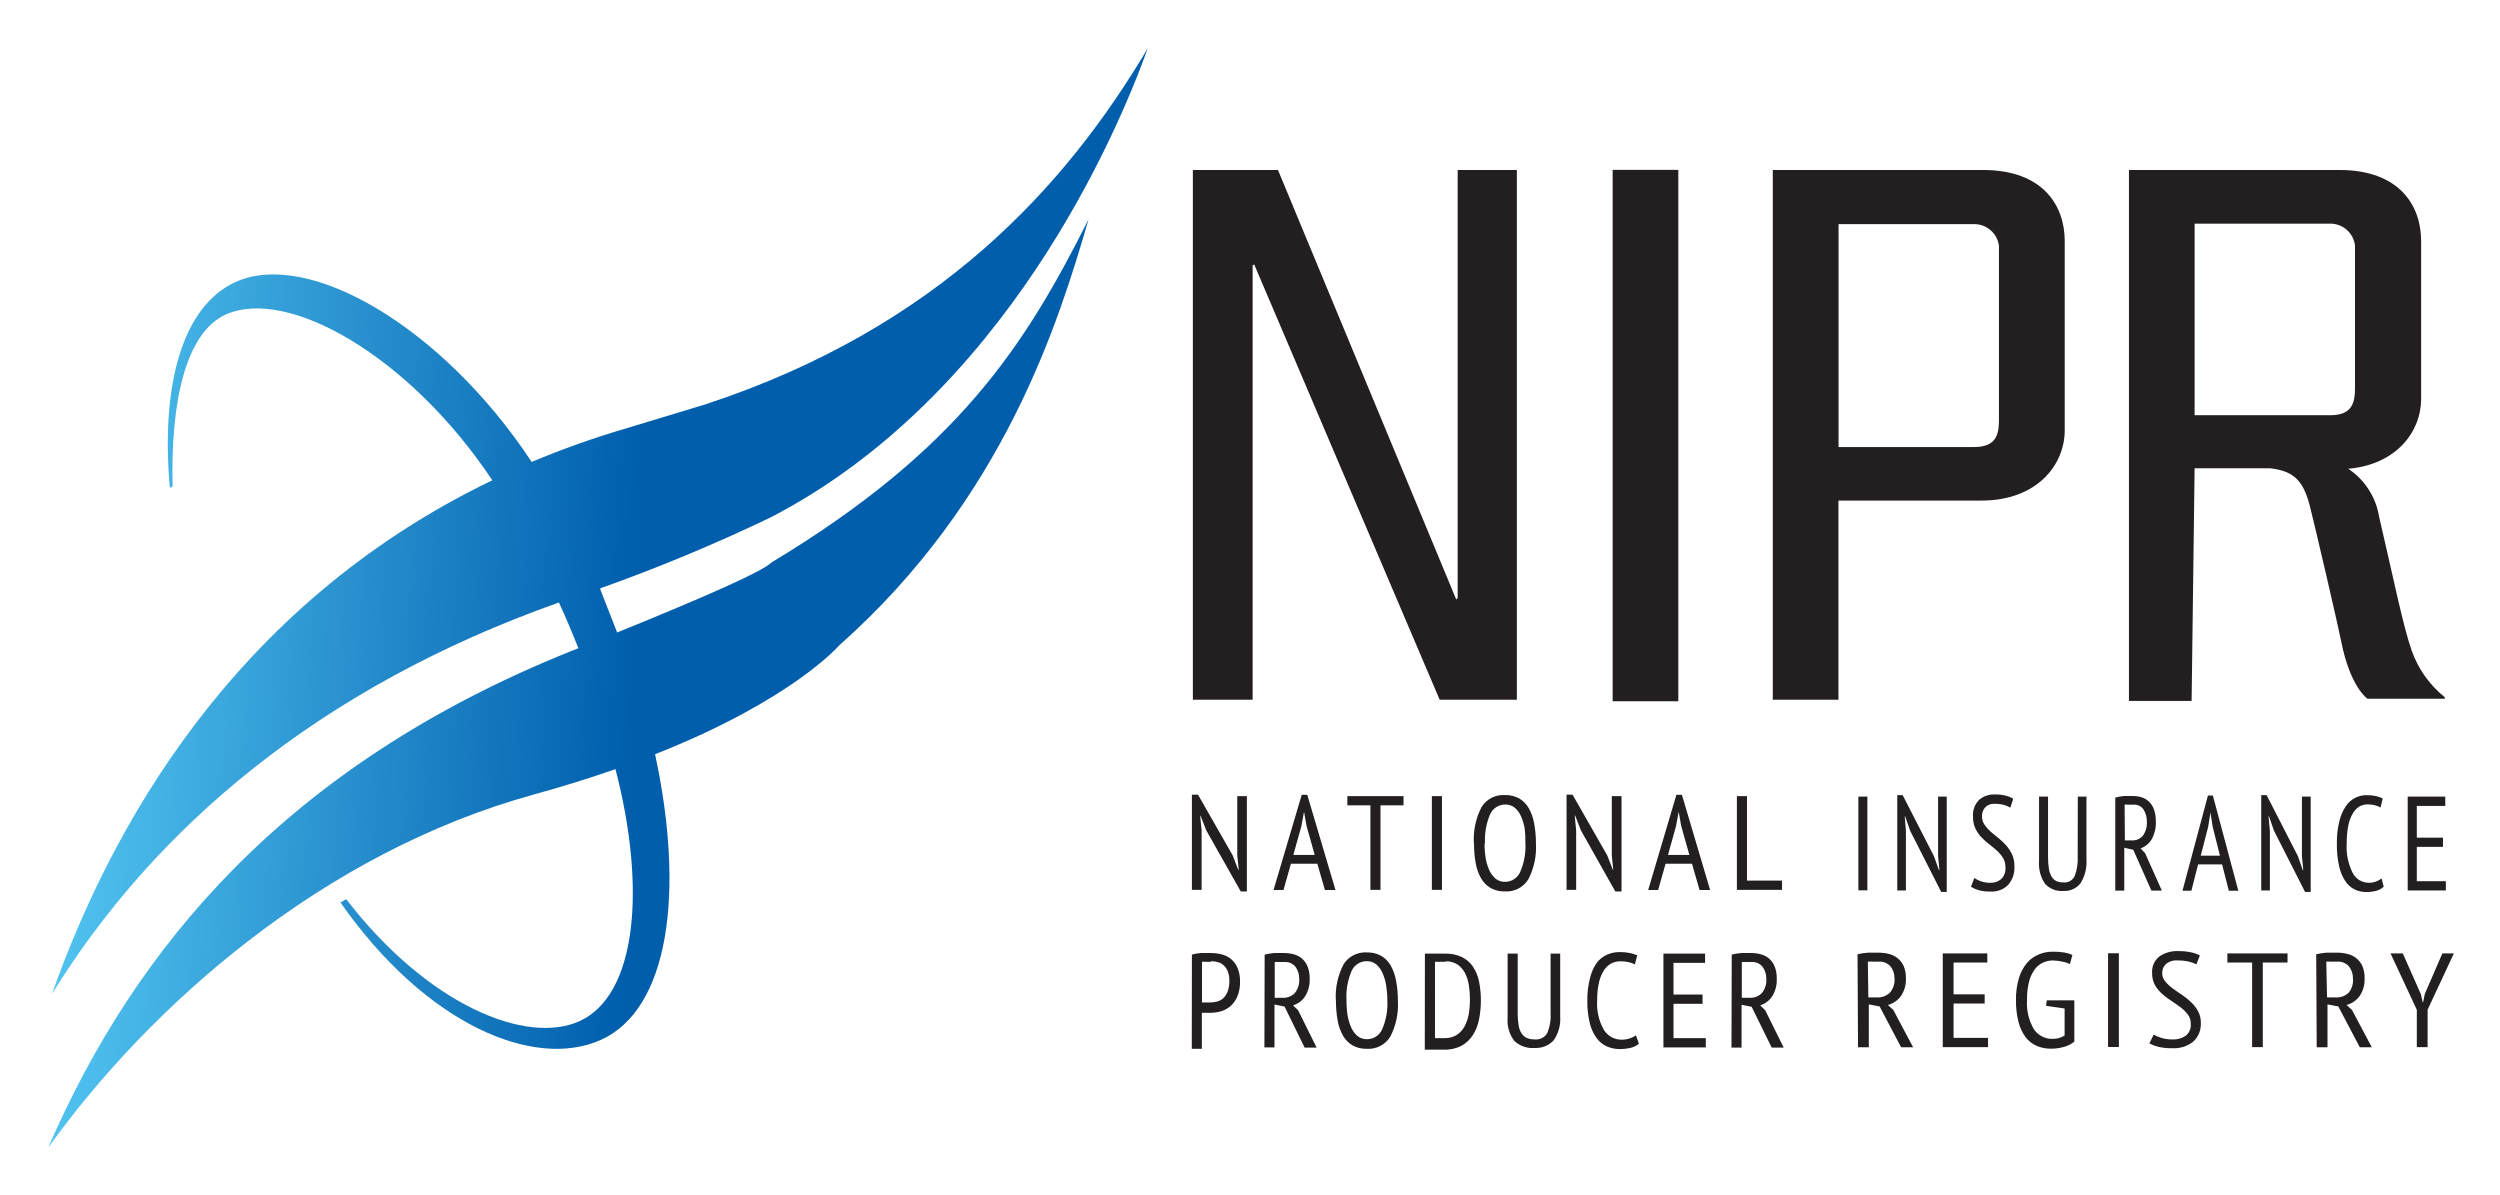
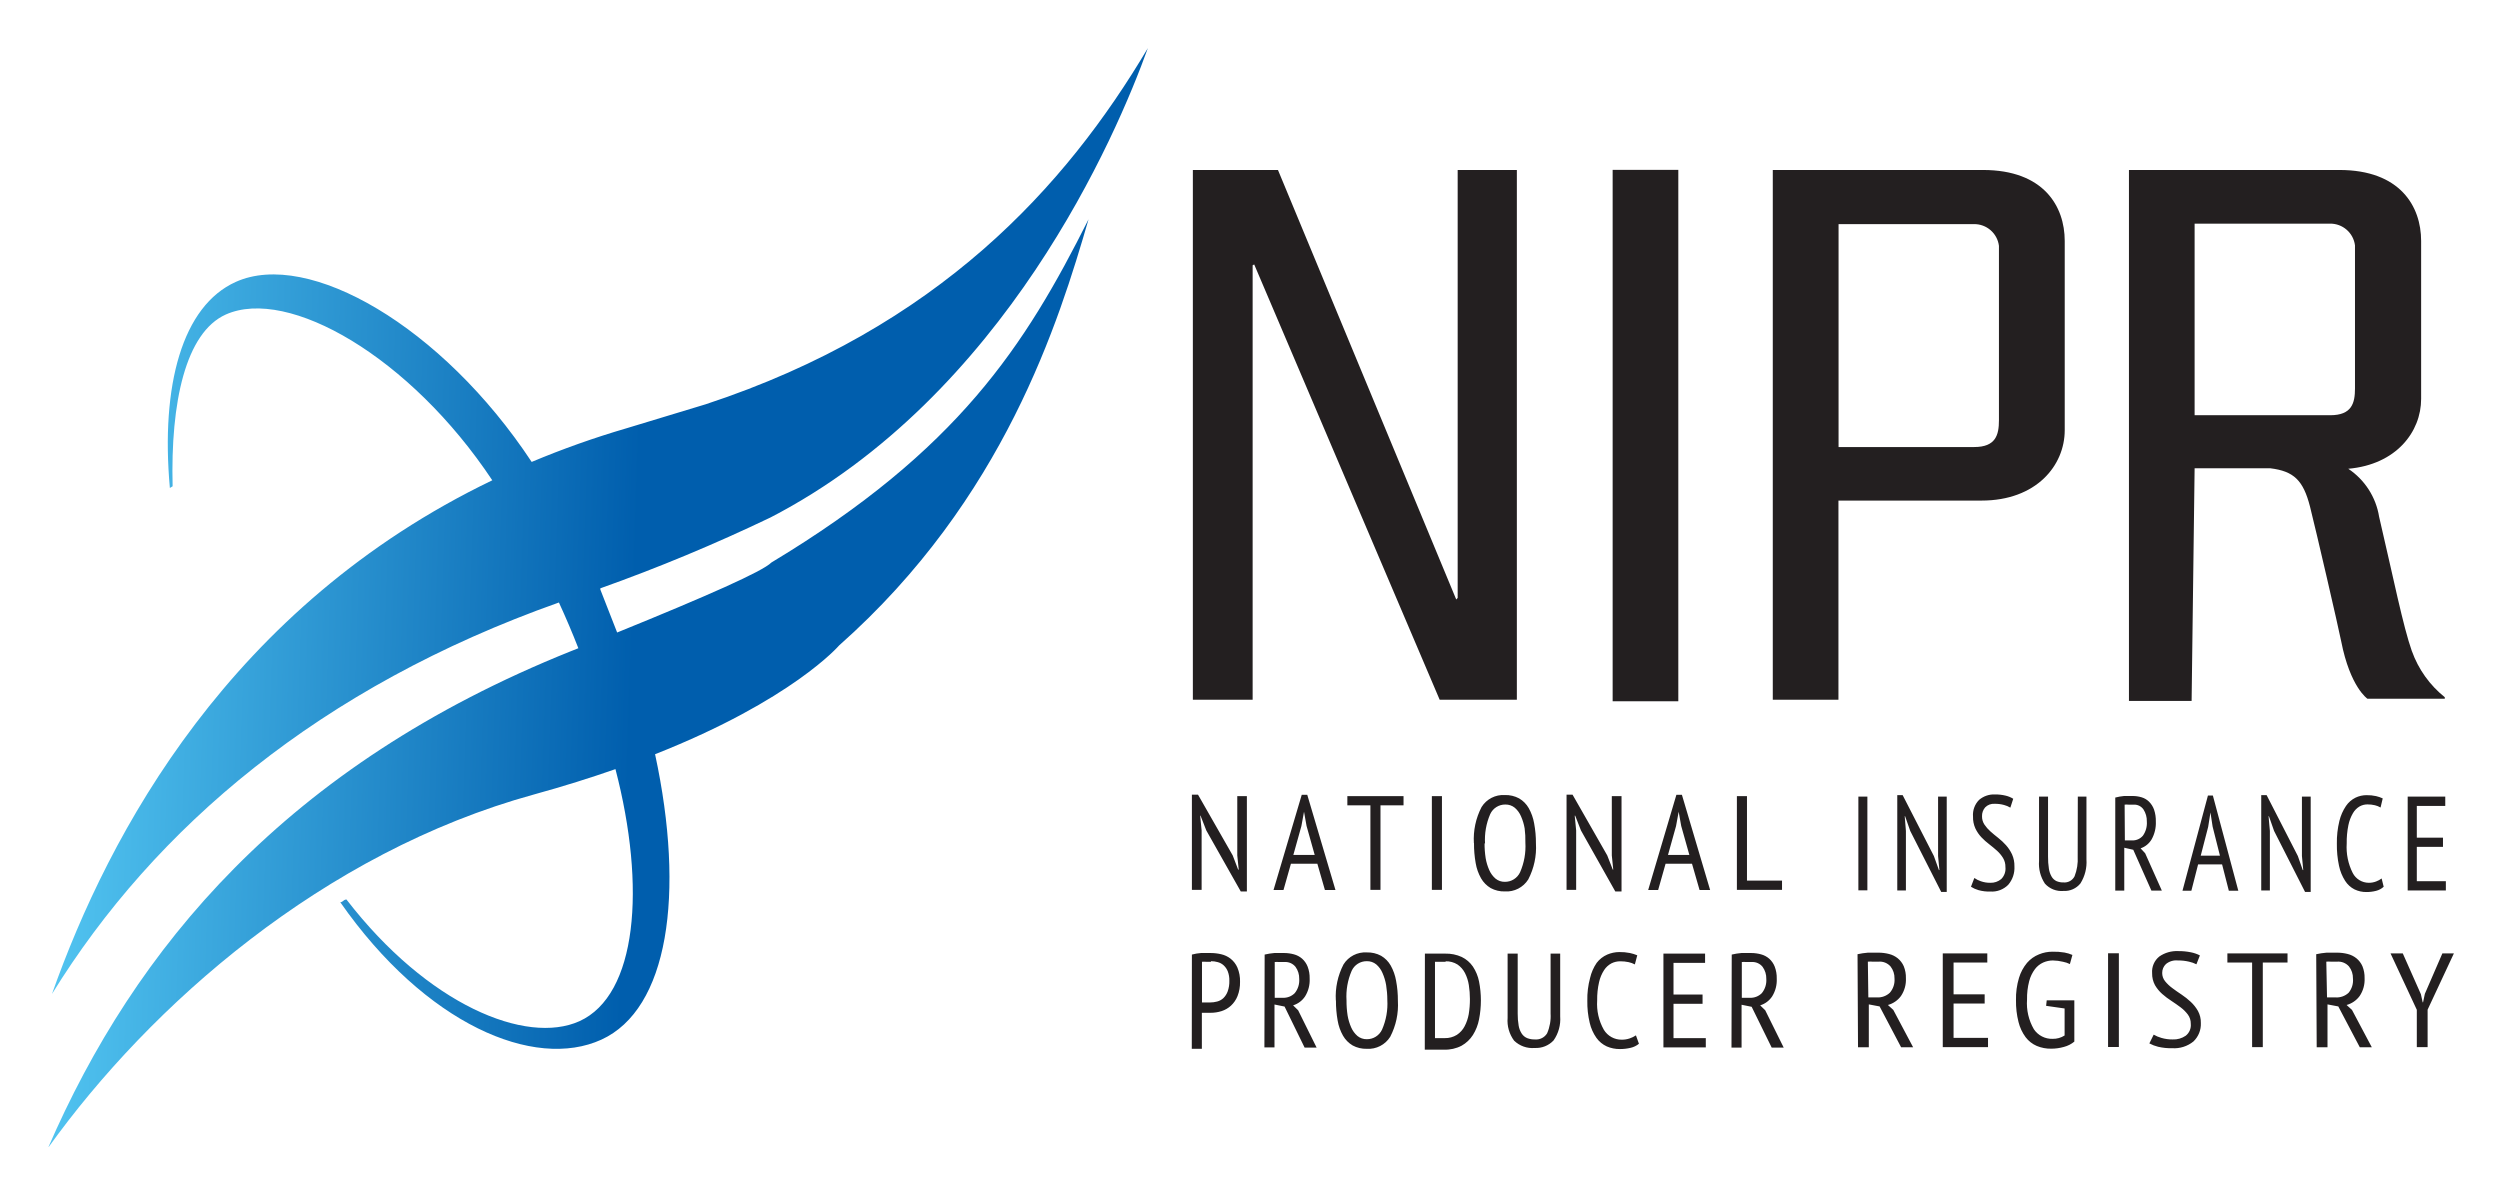
- <svg xmlns="http://www.w3.org/2000/svg" role="img" viewBox="-2.01 -3.01 208.26 99.51">
+ <svg xmlns="http://www.w3.org/2000/svg" role="img" viewBox="-2.01 -3.01 208.26 99.26">
  <defs>
    <linearGradient id="b" x1="-69.28" x2="-68.28" y1="488.76" y2="488.76" gradientTransform="matrix(92.32 -.67 2.4 -92.29 5222.69 45110.28)" gradientUnits="userSpaceOnUse">
      <stop offset="0" stop-color="#57cbf5" />
      <stop offset=".55" stop-color="#005ead" />
      <stop offset="1" stop-color="#005ead" />
    </linearGradient>
    <clipPath id="a">
      <path fill="none" d="M56.77 30.67l-6.6 2a74.52 74.52 0 0 0-7.89 2.8c-7.47-11.31-18.61-17.71-24.64-15-4.46 2-6.27 8.6-5.5 17.17l.23-.14c-.18-7 1.08-12.8 4.43-14.31C22 20.87 32.16 26.71 39 37 17.22 47.48 7.09 66.31 2.32 79.79c8.57-13.88 22.33-25.56 42.23-32.61a69.96 69.96 0 0 1 1.62 3.81l-.63.25C21.77 60.78 9.2 76 2 92.6 10.52 80.72 24.91 68 42.48 63.17c2.47-.68 4.72-1.39 6.78-2.11 2.57 9.88 1.8 18.82-3 21-4.44 2-12.63-1.35-19.41-10.14 0 0-.14 0-.26.11s-.24.14-.26.11c7.13 10.21 16.18 14 21.75 11.46s7-12.08 4.48-23.78C64 55.3 67.89 50.76 67.89 50.76c13.75-12.18 18.31-27 20.78-35.5C83.38 25.8 77.8 34.49 62.25 43.85c-.73.74-5.34 2.78-12.85 5.83L48 46.1V46a146.8 146.8 0 0 0 14.17-5.9C81.7 30 91 8.27 93.61 1c-6.83 11.52-17.45 23.29-36.84 29.67" />
    </clipPath>
  </defs>
  <g data-name="Layer 2">
    <g data-name="Layer 1">
      <path fill="#231f20" d="M98.48 66.17L98 64.94h-.03l.12 1.23v4.95h-.81v-7.93h.51l2.89 5.06.45 1.18h.05l-.12-1.18v-4.94h.8v7.94h-.51l-2.87-5.08zm9.25 2.77h-2.2l-.62 2.19h-.83l2.35-7.93h.46l2.35 7.93h-.88zm-2-.73h1.78l-.68-2.42-.21-1.18-.22 1.2zm9.18-4.13h-1.92v7.04h-.84v-7.04h-1.92v-.77h4.68v.77zm2.36-.77h.84v7.81h-.84zm3.5 3.91a5.79 5.79 0 0 1 .64-3 2.13 2.13 0 0 1 1.94-1 2.36 2.36 0 0 1 1.19.28 2.2 2.2 0 0 1 .8.81 4 4 0 0 1 .45 1.27 8.81 8.81 0 0 1 .15 1.67 5.75 5.75 0 0 1-.64 3 2.14 2.14 0 0 1-1.95 1 2.33 2.33 0 0 1-1.18-.28 2.24 2.24 0 0 1-.8-.81 3.83 3.83 0 0 1-.45-1.27 9.18 9.18 0 0 1-.14-1.67m.88 0a7.8 7.8 0 0 0 .09 1.25 4.15 4.15 0 0 0 .3 1 2 2 0 0 0 .52.71 1.19 1.19 0 0 0 .78.27 1.38 1.38 0 0 0 1.27-.8 5.37 5.37 0 0 0 .44-2.47A7.85 7.85 0 0 0 125 66a4.25 4.25 0 0 0-.3-1 1.94 1.94 0 0 0-.52-.72 1.2 1.2 0 0 0-.79-.27 1.37 1.37 0 0 0-1.26.8 5.37 5.37 0 0 0-.43 2.47m7.99-1.11l-.48-1.23h-.04l.12 1.23v4.95h-.8v-7.93h.5l2.89 5.06.46 1.18h.04l-.12-1.18v-4.94h.81v7.94h-.52l-2.86-5.08zm9.25 2.77h-2.2l-.62 2.19h-.83l2.35-7.93h.46l2.35 7.93h-.88zm-2-.73h1.78l-.68-2.42-.21-1.18-.22 1.2zm9.5 2.91h-3.76v-7.81h.84v7.04h2.92v.77zm6.36-7.77h.75v7.81h-.75zm4.32 2.86l-.43-1.23h-.03l.1 1.23v4.96h-.72v-7.94h.45l2.6 5.07.42 1.17h.04l-.11-1.17v-4.95h.72v7.94h-.46l-2.58-5.08zm5.34 3.92a2.11 2.11 0 0 0 .54.27 2.28 2.28 0 0 0 .79.13 1.34 1.34 0 0 0 .91-.31 1.22 1.22 0 0 0 .35-1 1.4 1.4 0 0 0-.2-.76 2.76 2.76 0 0 0-.5-.6c-.2-.18-.42-.36-.65-.54a5.38 5.38 0 0 1-.65-.58 2.88 2.88 0 0 1-.5-.73 2.25 2.25 0 0 1-.2-1 1.77 1.77 0 0 1 .51-1.39 1.91 1.91 0 0 1 1.32-.45 3.61 3.61 0 0 1 .89.1 2.16 2.16 0 0 1 .63.26l-.24.74a1.92 1.92 0 0 0-.52-.22 2.73 2.73 0 0 0-.78-.1 1 1 0 0 0-.8.3 1.08 1.08 0 0 0-.26.74 1.22 1.22 0 0 0 .2.69 3 3 0 0 0 .5.57c.2.18.42.36.65.54a5.16 5.16 0 0 1 .65.61 3.16 3.16 0 0 1 .5.76 2.32 2.32 0 0 1 .2 1 2.17 2.17 0 0 1-.52 1.54 1.92 1.92 0 0 1-1.48.56 3.32 3.32 0 0 1-1-.12 2.4 2.4 0 0 1-.62-.28zm8.62-6.78h.72v5.23a3.33 3.33 0 0 1-.5 2 1.69 1.69 0 0 1-1.41.63 1.86 1.86 0 0 1-1.55-.61 3 3 0 0 1-.49-1.89v-5.36h.75v5a6.16 6.16 0 0 0 .07 1 1.85 1.85 0 0 0 .23.67.93.93 0 0 0 .4.37 1.4 1.4 0 0 0 .59.11.94.94 0 0 0 .92-.51 3.93 3.93 0 0 0 .26-1.65zm3.12.08a4.56 4.56 0 0 1 .73-.13h.73a2.58 2.58 0 0 1 .74.11 1.5 1.5 0 0 1 .61.36 1.77 1.77 0 0 1 .42.66 2.91 2.91 0 0 1 .15 1 2.79 2.79 0 0 1-.35 1.48 1.7 1.7 0 0 1-.92.75l.38.41 1.39 3.11h-.87l-1.51-3.4-.75-.17v3.57h-.75zM175 67h.6a1.12 1.12 0 0 0 .9-.39 1.82 1.82 0 0 0 .33-1.19 1.76 1.76 0 0 0-.28-1 .93.93 0 0 0-.82-.4h-.42a1.6 1.6 0 0 0-.33 0zm8.1 2h-2l-.56 2.19h-.74l2.12-7.93h.41l2.12 7.93h-.79zm-1.78-.73h1.6l-.61-2.42-.18-1.18-.19 1.2zm6.11-2.06l-.43-1.23h-.03l.11 1.23v4.96h-.72v-7.94h.45l2.6 5.07.41 1.17h.04l-.11-1.17v-4.95h.73v7.94h-.47l-2.58-5.08zm9.13 4.65a1.45 1.45 0 0 1-.63.34 3.15 3.15 0 0 1-.8.1 2.2 2.2 0 0 1-1-.22 2 2 0 0 1-.78-.71 3.77 3.77 0 0 1-.51-1.25 8.2 8.2 0 0 1-.18-1.85 7.42 7.42 0 0 1 .21-1.89 3.86 3.86 0 0 1 .55-1.25 2.06 2.06 0 0 1 .79-.69 2.13 2.13 0 0 1 .92-.21 3.41 3.41 0 0 1 .8.08 2.85 2.85 0 0 1 .55.19l-.18.76a1.64 1.64 0 0 0-.47-.19 2.59 2.59 0 0 0-.62-.07 1.34 1.34 0 0 0-.66.17 1.56 1.56 0 0 0-.55.56 3.25 3.25 0 0 0-.38 1 7.07 7.07 0 0 0-.14 1.53 4.76 4.76 0 0 0 .5 2.45 1.51 1.51 0 0 0 1.34.82 1.66 1.66 0 0 0 .61-.11 1.87 1.87 0 0 0 .46-.25zm2-7.51h3.13v.78h-2.37v2.64h2.18v.77h-2.18v2.86h2.42v.77h-3.18v-7.82zM97.28 76.51a4.09 4.09 0 0 1 .76-.13h.79a3.9 3.9 0 0 1 .88.1 2 2 0 0 1 .79.37 1.92 1.92 0 0 1 .57.74 2.84 2.84 0 0 1 .22 1.19 3.09 3.09 0 0 1-.21 1.19 2.2 2.2 0 0 1-.55.8 2.1 2.1 0 0 1-.78.45 3 3 0 0 1-.91.14h-.73v3h-.84zm1.6.6h-.43a1.82 1.82 0 0 0-.33 0v3.39h.67a2.31 2.31 0 0 0 .6-.08 1.21 1.21 0 0 0 .51-.28 1.5 1.5 0 0 0 .36-.56 2.42 2.42 0 0 0 .14-.89 2.05 2.05 0 0 0-.13-.78 1.38 1.38 0 0 0-.34-.5 1.17 1.17 0 0 0-.49-.27 2.14 2.14 0 0 0-.58-.08m4.48-.55a5.55 5.55 0 0 1 .81-.13h.81a3.16 3.16 0 0 1 .82.11 1.71 1.71 0 0 1 .68.36 1.75 1.75 0 0 1 .46.66 2.61 2.61 0 0 1 .17 1 2.56 2.56 0 0 1-.38 1.48 1.85 1.85 0 0 1-1 .75l.42.41 1.54 3.11h-1L105 80.84l-.84-.17v3.57h-.84zm.84 3.6h.67a1.32 1.32 0 0 0 1-.39 1.69 1.69 0 0 0 .37-1.19 1.63 1.63 0 0 0-.31-1 1.08 1.08 0 0 0-.91-.4h-.46a2 2 0 0 0-.36 0zm5.09.22a5.79 5.79 0 0 1 .64-3 2.13 2.13 0 0 1 1.94-1 2.36 2.36 0 0 1 1.19.28 2.2 2.2 0 0 1 .8.81 4 4 0 0 1 .45 1.27 8.81 8.81 0 0 1 .15 1.67 5.75 5.75 0 0 1-.64 3 2.14 2.14 0 0 1-1.95 1 2.33 2.33 0 0 1-1.18-.28 2.24 2.24 0 0 1-.8-.81 3.83 3.83 0 0 1-.45-1.27 9.18 9.18 0 0 1-.14-1.67m.88 0a7.8 7.8 0 0 0 .09 1.25 4.15 4.15 0 0 0 .3 1 2 2 0 0 0 .52.71 1.19 1.19 0 0 0 .78.27 1.38 1.38 0 0 0 1.27-.8 5.37 5.37 0 0 0 .44-2.47 7.85 7.85 0 0 0-.1-1.24 4.25 4.25 0 0 0-.3-1 1.94 1.94 0 0 0-.52-.72 1.2 1.2 0 0 0-.79-.27 1.37 1.37 0 0 0-1.26.8 5.37 5.37 0 0 0-.43 2.47m6.53-3.9h1.69a3.13 3.13 0 0 1 1.38.28 2.39 2.39 0 0 1 .93.8 3.47 3.47 0 0 1 .51 1.24 8.17 8.17 0 0 1 0 3.16 3.78 3.78 0 0 1-.51 1.3 2.68 2.68 0 0 1-.94.89 2.92 2.92 0 0 1-1.47.33h-1.6zm1.73.68h-.89v6.36h.82a1.85 1.85 0 0 0 1-.27 1.91 1.91 0 0 0 .65-.72 3.47 3.47 0 0 0 .34-1 7.63 7.63 0 0 0 .1-1.27 7.54 7.54 0 0 0-.09-1.16 3.32 3.32 0 0 0-.32-1 1.94 1.94 0 0 0-.62-.71 1.76 1.76 0 0 0-1-.27m8.75-.64h.8v5.23a3.08 3.08 0 0 1-.55 2 2 2 0 0 1-1.57.63 2.19 2.19 0 0 1-1.72-.61 2.79 2.79 0 0 1-.54-1.89v-5.36h.84v5a5.59 5.59 0 0 0 .08 1 1.72 1.72 0 0 0 .26.67 1 1 0 0 0 .45.37 1.7 1.7 0 0 0 .66.11 1.07 1.07 0 0 0 1-.51 3.58 3.58 0 0 0 .29-1.65zm7.36 7.51a1.68 1.68 0 0 1-.7.34 3.86 3.86 0 0 1-.89.1 2.67 2.67 0 0 1-1.09-.22 2.18 2.18 0 0 1-.86-.71 3.59 3.59 0 0 1-.56-1.25 7.43 7.43 0 0 1-.2-1.85 6.69 6.69 0 0 1 .23-1.89 3.68 3.68 0 0 1 .55-1.26 2.24 2.24 0 0 1 .88-.69 2.58 2.58 0 0 1 1-.21 4.18 4.18 0 0 1 .89.08 3.41 3.41 0 0 1 .61.19l-.2.76a2 2 0 0 0-.52-.19 3.18 3.18 0 0 0-.69-.07 1.63 1.63 0 0 0-.74.17 1.67 1.67 0 0 0-.61.56 3.07 3.07 0 0 0-.42 1 6.36 6.36 0 0 0-.16 1.53 4.37 4.37 0 0 0 .56 2.45 1.72 1.72 0 0 0 1.48.82 2 2 0 0 0 .68-.11 2.15 2.15 0 0 0 .51-.25zm2.04-7.51h3.47v.77h-2.63v2.64h2.42v.77h-2.42v2.86h2.69v.77h-3.53v-7.81zm5.69.08a5.55 5.55 0 0 1 .81-.13h.81a3.16 3.16 0 0 1 .82.11 1.71 1.71 0 0 1 .68.36 1.75 1.75 0 0 1 .46.66 2.61 2.61 0 0 1 .17 1 2.56 2.56 0 0 1-.38 1.48 1.85 1.85 0 0 1-1 .75l.42.41 1.54 3.11h-1l-1.67-3.4-.84-.17v3.57h-.84zm.84 3.6h.67a1.32 1.32 0 0 0 1-.39 1.69 1.69 0 0 0 .37-1.19 1.63 1.63 0 0 0-.31-1 1.08 1.08 0 0 0-.91-.4h-.46a2 2 0 0 0-.36 0zm9.64-3.63a6.36 6.36 0 0 1 .87-.13h.87a3.61 3.61 0 0 1 .88.11 1.88 1.88 0 0 1 .73.36 1.77 1.77 0 0 1 .5.66 2.48 2.48 0 0 1 .18 1 2.44 2.44 0 0 1-.41 1.48 2 2 0 0 1-1.09.75l.45.41 1.65 3.11h-1l-1.79-3.4-.9-.17v3.57h-.9zm.9 3.6h.72a1.46 1.46 0 0 0 1.07-.39 1.62 1.62 0 0 0 .39-1.19 1.56 1.56 0 0 0-.33-1 1.19 1.19 0 0 0-1-.4h-.5a2.22 2.22 0 0 0-.39 0zm6.2-3.67h3.71v.76h-2.81v2.65h2.59v.77h-2.59v2.86h2.87v.77h-3.77v-7.81zm8.66 3.91h2.3v3.44a2.23 2.23 0 0 1-.86.44 3.86 3.86 0 0 1-1.06.15 3 3 0 0 1-1.21-.23 2.31 2.31 0 0 1-.93-.73 3.59 3.59 0 0 1-.59-1.26 6.93 6.93 0 0 1-.21-1.82 6 6 0 0 1 .25-1.86 3.56 3.56 0 0 1 .67-1.25 2.58 2.58 0 0 1 1-.71 2.92 2.92 0 0 1 1.12-.22 5.39 5.39 0 0 1 1 .07 3 3 0 0 1 .66.2l-.21.76a2.19 2.19 0 0 0-.57-.19A3.79 3.79 0 0 0 169 77a2 2 0 0 0-.8.17 1.79 1.79 0 0 0-.69.55 2.91 2.91 0 0 0-.48 1 5.68 5.68 0 0 0-.18 1.54 4.3 4.3 0 0 0 .57 2.47 1.81 1.81 0 0 0 1.56.8 1.78 1.78 0 0 0 1-.28V81l-1.54-.22zm5.11-3.92h.9v7.81h-.9zm3.8 6.78a2.7 2.7 0 0 0 .64.27 3.16 3.16 0 0 0 .94.13 1.78 1.78 0 0 0 1.09-.31 1.12 1.12 0 0 0 .42-1 1.24 1.24 0 0 0-.24-.76 3 3 0 0 0-.6-.6q-.36-.27-.77-.54a6.16 6.16 0 0 1-.77-.58 3 3 0 0 1-.6-.73 2 2 0 0 1-.24-1 1.62 1.62 0 0 1 .6-1.39 2.55 2.55 0 0 1 1.57-.45 5.07 5.07 0 0 1 1.06.1 2.85 2.85 0 0 1 .75.26l-.29.74a2.52 2.52 0 0 0-.62-.22 3.82 3.82 0 0 0-.92-.1 1.35 1.35 0 0 0-1 .3 1 1 0 0 0-.31.74 1.08 1.08 0 0 0 .24.69 3.2 3.2 0 0 0 .6.57q.36.27.77.54a6 6 0 0 1 .77.61 3.19 3.19 0 0 1 .6.76 2 2 0 0 1 .24 1 2 2 0 0 1-.62 1.54 2.54 2.54 0 0 1-1.76.56 4.66 4.66 0 0 1-1.18-.12 3.16 3.16 0 0 1-.73-.28zm11.15-6.01h-2.06v7.05h-.89v-7.05h-2.06v-.76h5.01v.76zm2.39-.69a6.36 6.36 0 0 1 .87-.13h.87a3.61 3.61 0 0 1 .88.11 1.88 1.88 0 0 1 .73.36 1.77 1.77 0 0 1 .5.66 2.48 2.48 0 0 1 .18 1 2.44 2.44 0 0 1-.41 1.48 2 2 0 0 1-1.09.75l.45.41 1.65 3.11h-1l-1.79-3.4-.9-.17v3.57h-.9zm.9 3.6h.72a1.46 1.46 0 0 0 1.08-.39 1.62 1.62 0 0 0 .36-1.19 1.56 1.56 0 0 0-.33-1 1.19 1.19 0 0 0-1-.4h-.5a2.22 2.22 0 0 0-.39 0zm7.48 1.03l-2.19-4.7h1.02l1.51 3.4.15.68h.03l.15-.71 1.46-3.37h.96l-2.19 4.69v3.12h-.9v-3.11zm-79.9-34.31l-.12.13-14.85-35.78h-7.09v44.13h4.98V19.09l.13-.07 15.45 36.26h6.43V11.15h-4.93V46.8zm12.91-35.66h5.47v44.27h-5.47zm30.87.01h-17.53v44.13h5.47V38.69h11.92c4.57 0 6.93-2.93 6.93-5.86V17.06c0-2.88-1.75-5.91-6.81-5.91M164.51 32c0 1.23-.27 2.23-2.06 2.23h-11.3V15.66h11.27a2.07 2.07 0 0 1 2.09 1.81zm34.41 19.27c-.75-2.12-1.54-6.1-2.74-11.23a5.94 5.94 0 0 0-2.57-4c4-.35 6.07-3.08 6.07-5.82V17.06c0-2.88-1.75-5.91-6.81-5.91h-17.53v44.23h5.22l.25-19.38h6.31c1.95.24 2.74 1 3.3 3.18.49 1.93 2.38 10.11 2.6 11.23.75 3.83 2.19 4.79 2.19 4.79h6.44v-.13a8.64 8.64 0 0 1-2.74-3.84m-18.1-35.61h11.27a2.07 2.07 0 0 1 2.09 1.81v11.92c0 1.23-.27 2.23-2.06 2.23h-11.3z" />
      <g clip-path="url(#a)">
        <path fill="url(#b)" d="M2.39.67L94.3 0l-2.39 91.88L0 92.55 2.39.67z" />
      </g>
    </g>
  </g>
</svg>
